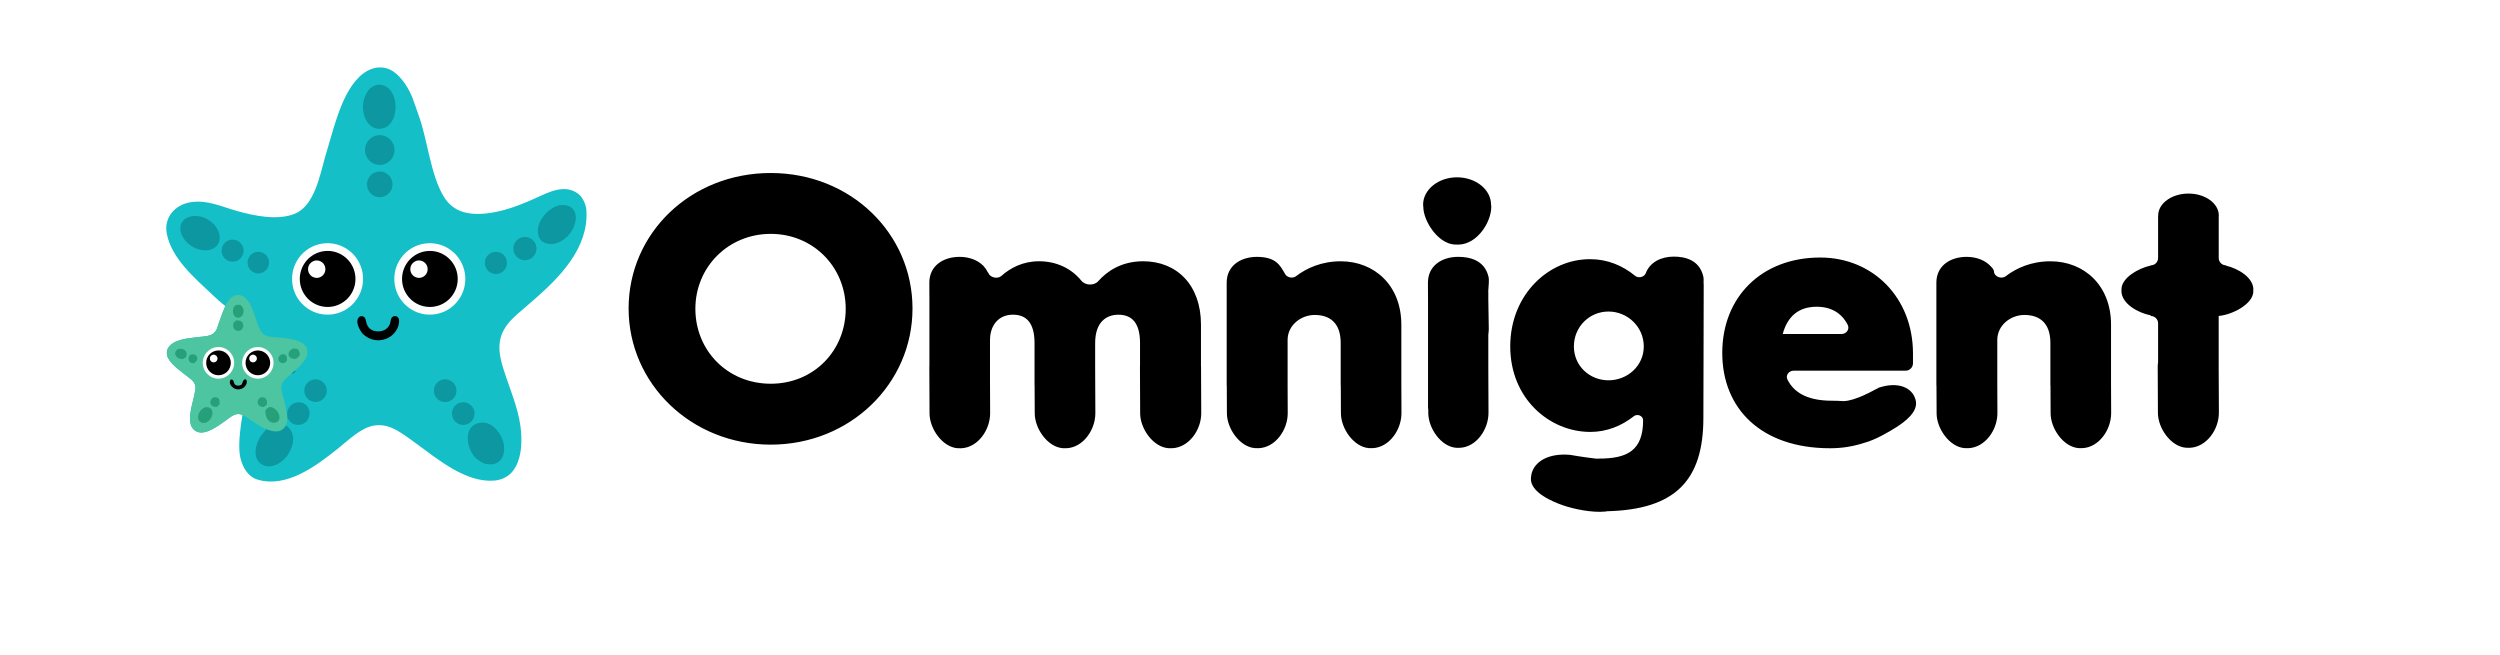
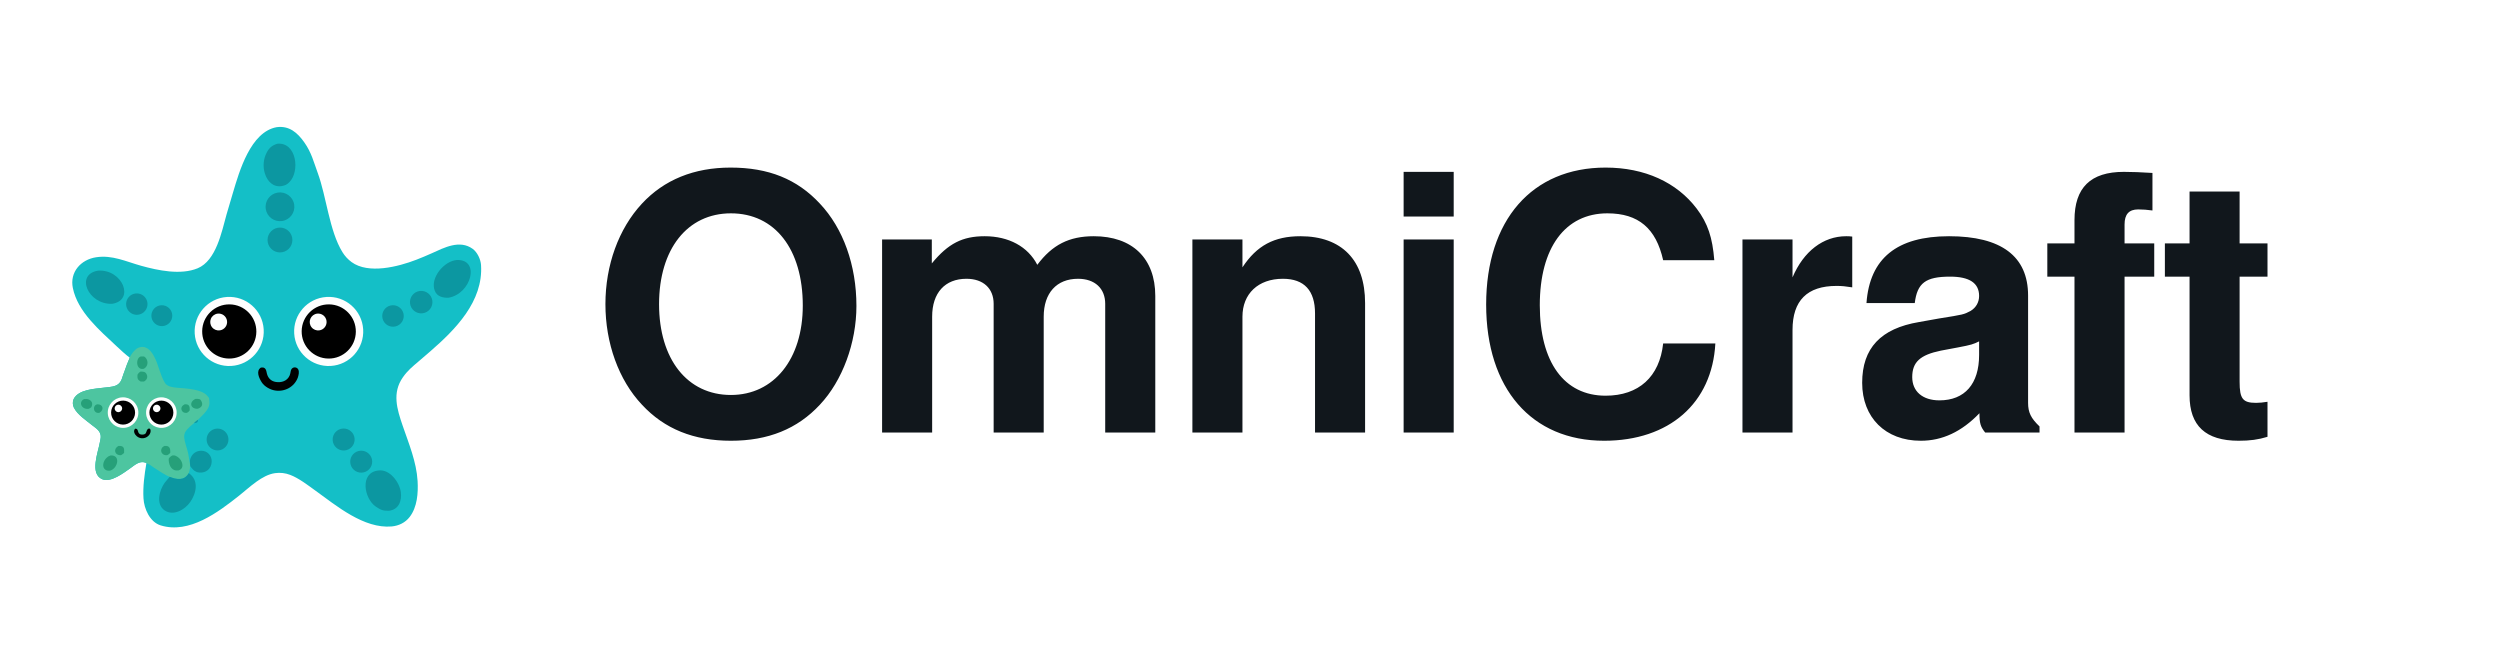
- <svg xmlns="http://www.w3.org/2000/svg" width="1734" height="454" viewBox="0 0 1734 454" fill="none">
-   <path d="M1032.35 191.654C1029.5 180.246 1019.08 178.144 1011.41 178.144C999.802 178.161 990.399 184.5 990.419 196.062L990.487 210.436V282.938C990.487 283.362 990.554 283.785 990.652 284.175V286.379C990.673 297.042 999.496 309.721 1009.85 310.569C1010.71 310.637 1011.59 310.637 1012.49 310.603C1024.01 310.128 1032.45 297.855 1032.42 286.294L1032.3 256.307V232.066C1032.5 230.676 1032.62 229.32 1032.62 228.032L1032.3 207.826V202.486C1032.3 202.317 1032.26 202.147 1032.25 201.977C1032.37 198.468 1033.1 194.553 1032.37 191.654H1032.35ZM1181.34 191.484C1178.56 180.076 1168.39 177.974 1160.9 177.991C1151.92 178.008 1144.31 182.026 1141.54 189.433C1140.49 192.162 1136.51 193.298 1134.03 191.247C1125.46 184.195 1114.87 179.771 1103.08 179.771C1074.57 179.534 1047.5 203.978 1047.5 240.271C1047.5 276.564 1074.8 299.585 1103.08 299.585C1114.31 299.585 1124.68 295.448 1133.21 288.702C1135.67 286.752 1139.66 288.379 1139.66 291.515C1139.66 312.637 1128.5 318.079 1109.02 318.079C1108.39 318.079 1107.82 318.095 1107.32 318.146C1098.92 317.231 1088.99 315.485 1088.99 315.485C1073.72 314.146 1063.95 320.316 1062.14 329.216H1062.17C1062.01 329.962 1061.91 330.724 1061.84 331.504C1061.08 341.539 1077.18 348.116 1084.34 350.574C1091.5 353.032 1104.21 355.779 1113.6 354.795C1114.04 354.745 1114.4 354.677 1114.7 354.592C1162.18 353.456 1181.46 332.979 1181.46 289.871C1181.46 276.581 1181.68 230.778 1181.69 198.045C1181.69 197.384 1181.66 196.706 1181.61 196.027C1181.69 194.383 1181.68 192.824 1181.35 191.468L1181.34 191.484ZM1115.65 263.783C1102.58 263.783 1091.65 253.815 1091.65 240.288C1091.65 226.761 1102.35 216.081 1115.65 216.081C1128.96 216.081 1140.12 226.761 1140.12 240.288C1140.12 253.815 1128.72 263.783 1115.65 263.783ZM832.994 253.578V225.099C832.994 197.807 816.362 181.212 792.864 181.212C777.998 181.212 767.953 187.992 761.688 195.061C758.84 198.299 752.73 198.045 750.032 194.705C743.006 186.026 732.588 181.212 720.658 181.212C709.492 181.212 700.821 185.789 694.559 191.383C691.845 193.807 686.55 192.451 685.464 189.23C685.43 189.128 685.277 188.925 685.04 188.688C684.327 187.179 683.377 185.84 682.257 184.636C682.172 184.433 682.053 184.28 681.85 184.195C677.981 180.314 672.126 178.161 665.576 178.161C653.969 178.177 644.568 184.517 644.585 196.079L644.636 208.012V253.544C644.636 253.9 644.585 254.239 644.585 254.595L644.636 266.529V267.139C644.636 267.139 644.636 267.156 644.636 267.173L644.721 286.667C644.721 297.33 653.63 310.009 664.032 310.874C664.897 310.942 665.797 310.942 666.696 310.908C678.286 310.434 686.788 298.161 686.754 286.599L686.669 265.393V235.83C686.669 225.625 692.608 218.268 702.586 218.268C712.089 218.268 717.553 224.201 717.553 237.966V254.477C717.553 254.477 717.553 254.544 717.553 254.595V255.866V267.139C717.553 267.309 717.587 267.478 717.604 267.648L717.688 286.651C717.688 297.313 726.597 309.992 737.015 310.857C737.879 310.925 738.78 310.925 739.681 310.891C751.27 310.417 759.772 298.144 759.736 286.582L759.601 255.256V237.983C759.601 223.269 767.44 218.285 775.756 218.285C785.258 218.285 790.726 224.218 790.726 237.983V253.426C790.705 253.815 790.674 254.205 790.674 254.595L790.809 286.651C790.809 297.313 799.787 310.009 810.288 310.857C811.174 310.925 812.069 310.925 812.97 310.891C824.662 310.417 833.216 298.144 833.18 286.582L833.045 254.527C833.045 254.222 833.009 253.934 832.994 253.629V253.578ZM1328.61 277.191C1331.16 285.548 1320.59 292.939 1315.12 296.414C1310.29 299.483 1300.56 305.229 1292.88 307.196C1285.9 309.484 1278.11 310.908 1269.37 310.908C1221.64 310.908 1194.56 283.531 1194.56 244.763C1194.56 205.995 1221.87 178.619 1262.49 178.619C1299.07 178.619 1326.85 206.47 1326.85 245.238V251.917C1326.85 254.781 1324.57 257.104 1321.76 257.104H1244.06C1240.75 257.104 1238.28 260.325 1239.8 263.325C1244.89 273.462 1255.53 277.937 1270.56 277.937C1273.48 277.937 1276.23 278.073 1278.83 278.225C1287.21 277.87 1298.88 271.123 1303.08 268.902C1315.48 264.8 1324.76 268.139 1327.94 275.31C1328.2 275.903 1328.44 276.547 1328.63 277.191H1328.61ZM1236.49 231.66H1277.28C1280.66 231.66 1283.12 228.337 1281.56 225.286C1277.4 217.183 1270.17 212.759 1260.01 212.759C1247.43 212.759 1239.81 219.539 1236.49 231.643V231.66ZM1010.59 122.983C997.581 123 987.038 131.544 987.059 142.054L987.209 143.461C987.209 153.157 997.187 168.854 1008.86 169.617C1009.83 169.668 1010.85 169.685 1011.85 169.651C1024.85 169.21 1034.37 153.903 1034.35 143.393L1034.2 141.986C1034.16 131.476 1023.61 122.983 1010.59 122.983ZM1562.94 200.469C1562.6 192.62 1553.06 186.467 1543.97 184.246L1544 184.043C1541.19 184.043 1538.91 181.771 1538.91 178.957V150.699C1538.91 150.699 1538.9 150.581 1538.9 150.513C1538.93 150.174 1538.96 149.818 1538.96 149.462C1538.96 141.071 1529.54 134.256 1517.94 134.256C1506.33 134.256 1496.91 141.071 1496.91 149.462C1496.91 149.513 1496.91 149.58 1496.91 149.631C1496.86 149.902 1496.85 150.174 1496.85 150.445V178.957C1496.85 181.771 1494.57 184.043 1491.76 184.043V184.162C1482.69 186.212 1472.11 192.637 1471.48 199.96H1471.49C1471.43 200.706 1471.41 201.469 1471.44 202.232C1471.8 210.453 1482.29 216.844 1491.76 218.742V219.166C1494.57 219.166 1496.85 221.438 1496.85 224.252V251.205C1496.69 252.205 1496.59 253.239 1496.59 254.29L1496.73 286.345C1496.73 297.008 1505.68 309.704 1516.15 310.552C1517.02 310.62 1517.94 310.62 1518.84 310.586C1530.5 310.111 1539.03 297.838 1539.02 286.278L1538.88 255.849V219.149C1548.45 218.285 1562.15 211.081 1562.87 202.723H1562.85C1562.92 201.977 1562.94 201.215 1562.91 200.452L1562.94 200.469ZM534.574 120C478.983 120 436 161.752 436 213.962C436 266.173 479.475 308.399 534.574 308.399C589.673 308.399 632.911 266.173 632.911 213.962C632.911 161.989 590.148 120 534.574 120ZM534.574 266.156C504.641 266.156 482.309 243.136 482.309 214.183C482.309 185.23 505.116 162.209 534.574 162.209C564.033 162.209 586.585 185.23 586.585 214.183C586.585 243.136 564.491 266.156 534.574 266.156ZM971.955 225.116C971.955 197.841 953.185 181.229 929.92 181.229C916.701 181.229 906.303 185.924 898.92 191.569C896.745 193.231 893.472 192.62 891.81 190.756C891.52 190.332 891.251 189.891 890.977 189.433C890.977 189.433 890.977 189.433 890.977 189.416C887.973 184.382 885.276 178.194 871.818 178.161C860.214 178.177 850.811 184.517 850.827 196.079V199.35V267.122C850.827 267.376 850.863 267.614 850.899 267.851L850.982 286.616C850.982 297.279 859.924 309.976 870.379 310.823C871.243 310.891 872.144 310.891 873.04 310.857C884.68 310.382 893.203 298.109 893.167 286.549L893.084 267.122C893.084 267.122 893.084 267.105 893.084 267.088V235.779C893.084 225.574 902.347 218.454 911.849 218.454C922.303 218.454 929.905 223.913 929.905 237.914V267.088C929.905 267.292 929.941 267.495 929.972 267.699L930.06 286.599C930.06 297.262 938.95 309.942 949.353 310.806C950.218 310.874 951.119 310.874 952.015 310.84C963.587 310.365 972.074 298.093 972.058 286.532L971.97 265.885V225.099L971.955 225.116ZM1464.21 225.116C1464.21 197.841 1445.44 181.229 1422.18 181.229C1408.96 181.229 1398.56 185.924 1391.18 191.569C1388.18 193.875 1383 191.874 1383 188.077C1383 187.619 1382.22 186.06 1381.08 185.026C1377.25 180.652 1371.07 178.161 1364.06 178.161C1352.45 178.177 1343.05 184.517 1343.07 196.079V199.35V267.122C1343.07 267.376 1343.11 267.614 1343.14 267.851L1343.23 286.616C1343.23 297.279 1352.17 309.976 1362.62 310.823C1363.48 310.891 1364.38 310.891 1365.28 310.857C1376.92 310.382 1385.44 298.109 1385.41 286.549L1385.32 267.122C1385.32 267.122 1385.32 267.105 1385.32 267.088V235.779C1385.32 225.574 1394.59 218.454 1404.09 218.454C1414.55 218.454 1422.15 223.913 1422.15 237.914V267.088C1422.15 267.292 1422.18 267.495 1422.22 267.699L1422.3 286.599C1422.3 297.262 1431.19 309.942 1441.59 310.806C1442.46 310.874 1443.36 310.874 1444.26 310.84C1455.83 310.365 1464.32 298.093 1464.3 286.532L1464.21 265.885V225.099V225.116Z" fill="black" />
-   <path d="M156.293 212.265L156.107 212.131C153.518 210.248 149.473 206.479 147.012 204.154C134.88 192.686 119.208 179.437 115.725 162.304C113.404 150.892 121.396 141.92 132.327 140.246C143.869 138.479 153.555 143.313 164.354 146.336C176.453 149.721 192.628 153.168 204.692 148.153C217.889 142.667 221.841 122.063 225.335 109.415C226.808 104.237 228.325 99.071 229.884 93.918C234.427 78.503 242.436 50.358 261.004 46.947C270.05 45.703 275.955 51.011 280.743 57.852C285.865 65.167 287.372 71.754 290.312 79.786C296.549 96.824 298.553 121.259 307.899 136.541C309.594 139.323 311.805 141.75 314.412 143.69C326.469 152.564 347.725 147.009 360.491 142.066C364.227 140.61 367.924 139.053 371.576 137.399C380.454 133.358 391.472 127.481 400.747 134.197C404.099 136.624 406.469 141.736 406.73 145.823C408.4 171.971 388.39 192.131 370.433 207.833L362.095 215.045C357.72 218.811 354.414 221.468 351.038 226.304C343.194 237.544 346.83 249.191 350.847 261.019C355.25 273.978 360.691 286.91 361.505 300.758C361.991 309.333 361.274 319.441 355.861 326.509C352.721 330.61 348.103 332.839 343.029 333.329C323.227 335.049 303.732 318.567 288.609 307.592C283.192 303.661 276.774 298.683 270.734 296.359C267.291 295.002 263.558 294.563 259.897 295.088C250.554 296.39 241.899 305.128 234.44 311.081C219.444 323.052 198.709 338.892 178.316 332.554C170.591 330.154 166.507 320.608 166.091 313.218C165.562 305.055 166.797 295.989 168.155 287.91C167.988 287.78 167.548 287.565 167.349 287.499C163.163 286.083 159.712 289.439 156.662 291.591C151.917 294.937 142.775 302.057 136.69 299.455C127.493 295.525 133.788 280.064 134.987 272.905C135.25 271.343 135.772 269.653 135.548 268.095C135.363 266.806 134.829 265.595 134.005 264.591C132.782 263.073 131.083 262.03 129.533 260.769C125.193 257.239 118.907 253.14 116.416 248C115.553 246.219 115.465 243.783 116.276 241.987C119.724 235.005 131.17 234.64 137.77 233.781C143.992 232.972 149.057 233.461 151.05 226.223C151.381 225.022 152.027 223.499 152.444 222.288C153.61 218.897 154.822 215.534 156.293 212.265Z" fill="#14BFC7" />
-   <path d="M156.293 212.264C156.82 210.319 159.918 206.323 161.945 205.385C167.305 202.904 170.907 206.443 173.373 210.868C176.916 217.228 177.747 224.471 181.498 230.578C182.183 231.693 184.012 232.671 185.231 233.035C188.389 233.906 191.586 233.919 194.78 234.201C199.391 234.605 205.658 235.41 209.576 237.87C210.822 238.652 211.932 240.027 212.799 241.132C213.374 244.949 213.423 246.854 211.029 250.241C209.299 252.69 207.088 254.63 205.006 256.743C203.689 257.694 203.095 258.077 202.019 259.293C193.077 266.564 194.271 267.878 197.412 278.799C198.354 282.072 198.484 285.077 199.206 288.14L199.423 290.084C199.189 291.425 198.913 293.98 198.359 295.057C195.138 300.703 189.92 299.747 184.771 297.732C182.213 296.911 175.995 292.764 173.598 291.181C171.657 289.9 170.493 288.739 168.155 287.91C167.988 287.78 167.548 287.565 167.349 287.499C163.163 286.083 159.712 289.439 156.662 291.591C151.917 294.937 142.775 302.057 136.69 299.455C127.493 295.525 133.788 280.064 134.987 272.905C135.25 271.343 135.772 269.653 135.548 268.094C135.363 266.806 134.829 265.595 134.005 264.591C132.782 263.073 131.083 262.029 129.533 260.768C125.193 257.238 118.907 253.14 116.416 248C115.553 246.218 115.465 243.782 116.276 241.987C119.724 235.005 131.17 234.639 137.77 233.781C143.992 232.972 149.057 233.461 151.05 226.223C151.381 225.022 152.027 223.499 152.444 222.288C153.61 218.897 154.822 215.534 156.293 212.264Z" fill="#4DC5A0" />
-   <path d="M142.637 282.401C150.061 281.975 147.814 291.76 142.272 293.292C141.29 293.322 140.374 293.398 139.497 292.961C135.907 291.173 137.423 286.191 139.825 284.037C140.925 283.051 141.338 282.846 142.637 282.401Z" fill="#26A079" />
-   <path d="M186.586 282.407C187.651 282.313 188.12 282.271 189.121 282.7C191.031 283.537 192.54 285.094 193.322 287.036C194.365 289.683 194.044 292.095 191.19 293.119C190.655 293.179 190.116 293.197 189.578 293.172C185.449 292.998 183.877 288.233 184.079 284.692C184.872 283.507 185.403 283.117 186.586 282.407Z" fill="#26A079" />
-   <path d="M164.075 211.424C164.882 211.361 165.703 211.392 166.515 211.403C169.787 213.404 169.852 218.58 166.214 220.252C160.687 221.513 160.299 212.686 164.075 211.424Z" fill="#26A079" />
-   <path d="M123.734 241.965C125.166 241.891 126.225 241.769 127.536 242.5C129.794 243.758 129.97 245.837 128.792 247.926C128.306 248.26 127.689 248.604 127.176 248.908C122.172 249.808 119.28 244.215 123.734 241.965Z" fill="#26A079" />
-   <path d="M203.265 241.788C204.431 241.714 205.313 241.816 206.428 242.144C208.797 244.951 208.474 247.714 204.743 248.916C199.431 249.127 198.353 243.924 203.265 241.788Z" fill="#26A079" />
-   <path d="M160.129 263.201C162.889 263.114 161.384 265.867 163.554 267.137C164.361 267.565 165.906 267.503 166.717 267.212C168.811 266.463 167.688 263.705 170.048 263.031C171.437 263.343 171.254 264.961 170.998 266.018C170.83 266.483 170.608 267.025 170.329 267.428C169.359 268.852 167.835 269.793 166.136 270.022C164.442 270.271 162.723 269.79 161.4 268.698C159.823 267.404 158.531 264.974 160.129 263.201Z" fill="black" />
-   <path d="M163.849 222.28C165.435 222.176 167.32 222.287 168.151 223.818C169.457 226.223 168.561 228.186 166.434 229.387C165.645 229.452 164.845 229.403 164.052 229.379C161.705 228.029 161.716 227.023 161.788 224.523C162.439 223.384 162.759 222.992 163.849 222.28Z" fill="#26A079" />
-   <path d="M181.029 275.583C184.725 275.189 185.338 277.389 185.163 280.522C184.369 281.379 183.999 281.738 182.95 282.24C181.414 282.303 179.985 281.995 179.138 280.556C178.672 279.763 178.564 278.808 178.841 277.93C179.236 276.646 179.918 276.155 181.029 275.583Z" fill="#26A079" />
-   <path d="M148.213 275.57C152.186 275.289 152.525 277.259 152.255 280.623C151.473 281.345 150.949 281.663 150.06 282.243C145.363 282.352 144.36 277.735 148.213 275.57Z" fill="#26A079" />
-   <path d="M133.269 245.694C137.418 245.653 138.184 249.969 134.579 251.855C133.915 251.941 133.192 251.946 132.572 251.663C131.796 251.304 131.206 250.632 130.947 249.813C130.644 248.894 130.748 247.886 131.234 247.049C131.765 246.134 132.313 245.929 133.269 245.694Z" fill="#26A079" />
-   <path d="M195.474 245.697C195.609 245.689 195.744 245.684 195.879 245.68C198.948 245.611 199.121 247.606 199.042 250.065C198.311 251.091 197.996 251.372 196.854 251.879C196.284 251.884 195.862 251.876 195.303 251.728C194.496 251.515 193.818 250.965 193.441 250.216C192.43 248.243 193.688 246.537 195.474 245.697Z" fill="#26A079" />
-   <path d="M198.36 295.057C205.795 300.214 203.858 309.422 199.388 315.843C195.555 321.349 187.384 326.107 181.127 321.786C174.679 317.331 177.403 307.278 181.186 302.014C182.293 300.474 183.663 299.183 184.771 297.732C189.92 299.747 195.138 300.703 198.36 295.057Z" fill="#0C97A1" />
-   <path d="M199.206 288.141C199.139 286.599 199.126 285.667 199.721 284.188C201.027 280.943 203.816 279.014 207.309 279.021C211.713 279.029 214.959 282.64 214.7 287.026C214.464 291.955 210.658 295.15 205.822 294.645C203.149 294.365 201.772 293.13 200.184 291.115C199.917 290.782 199.663 290.437 199.423 290.084L199.206 288.141Z" fill="#0C97A1" />
-   <path d="M205.006 256.743C204.905 259.035 203.855 258.96 202.019 259.293C203.095 258.077 203.688 257.694 205.006 256.743Z" fill="#0C97A1" />
-   <path d="M333.504 293.187C341.538 291.987 348.576 301.53 349.542 308.676C350.392 314.972 348.064 321.305 340.995 322.079C336.725 322.122 335.298 321.51 331.766 319.135C323.313 313.456 320.027 294.672 333.504 293.187Z" fill="#0C97A1" />
-   <path d="M261.552 58.808C275.272 57.597 277.855 78.8 269.949 86.529C268.203 88.238 267.103 88.659 264.771 89.178C258.592 90.219 254.412 85.824 252.683 80.329C251.04 75.265 251.512 69.746 253.992 65.038C255.793 61.632 257.919 59.907 261.552 58.808Z" fill="#0C97A1" />
-   <path d="M389.468 142.215C406.378 141.581 399.857 166.632 383.38 169.295C379.532 169.371 375.413 168.462 373.794 164.39C370.11 155.118 380.414 142.888 389.468 142.215Z" fill="#0C97A1" />
-   <path d="M133.822 149.835C151.196 148.781 160.181 171.082 143.692 173.643C126.537 174.248 117.128 152.393 133.822 149.835Z" fill="#0C97A1" />
-   <path d="M261.76 93.858C267.383 92.947 272.668 96.821 273.529 102.486C274.392 108.152 270.499 113.438 264.861 114.26C259.287 115.073 254.103 111.21 253.251 105.608C252.399 100.005 256.197 94.76 261.76 93.858Z" fill="#0C97A1" />
-   <path d="M261.712 119.113C266.496 118.187 271.127 121.32 272.077 126.128C273.028 130.935 269.945 135.613 265.172 136.601C260.356 137.598 255.654 134.46 254.695 129.609C253.735 124.757 256.883 120.047 261.712 119.113Z" fill="#0C97A1" />
-   <path d="M249.789 219.371C250.785 219.277 251.661 219.157 252.491 219.817C253.684 220.763 253.75 222.414 254.097 223.784C254.911 227 257.126 229.142 260.364 229.676C264.404 230.343 268.583 229.041 270.3 224.998C271.106 223.35 270.688 220.777 272.41 219.68C273.76 218.819 275.687 219.243 276.416 220.722C277.277 222.467 276.664 224.749 276.135 226.499C273.642 233.255 266.713 236.973 259.776 235.784C256.399 235.246 252.323 232.967 250.429 230.003C248.545 227.057 246.036 221.83 249.789 219.371Z" fill="black" />
-   <path d="M363.13 164.423C367.52 163.9 371.504 167.053 372.03 171.47C372.557 175.886 369.428 179.898 365.039 180.435C360.641 180.973 356.643 177.817 356.115 173.391C355.586 168.964 358.73 164.947 363.13 164.423Z" fill="#0C97A1" />
-   <path d="M308.352 263.092C312.687 262.855 316.388 266.206 316.607 270.568C316.827 274.932 313.48 278.642 309.145 278.845C304.832 279.048 301.167 275.704 300.949 271.366C300.731 267.027 304.04 263.328 308.352 263.092Z" fill="#0C97A1" />
-   <path d="M319.593 279.167C323.799 278.219 327.974 280.87 328.937 285.097C329.9 289.322 327.288 293.538 323.091 294.529C318.866 295.525 314.638 292.875 313.669 288.617C312.698 284.361 315.356 280.121 319.593 279.167Z" fill="#0C97A1" />
-   <path d="M216.949 263.366C221.124 262.293 225.372 264.833 226.43 269.036C227.487 273.24 224.952 277.508 220.772 278.562C216.606 279.614 212.38 277.072 211.326 272.883C210.271 268.693 212.787 264.437 216.949 263.366Z" fill="#0C97A1" />
-   <path d="M342.359 174.811C346.496 173.921 350.566 176.569 351.458 180.728C352.351 184.888 349.728 188.989 345.596 189.895C341.451 190.805 337.36 188.157 336.465 183.985C335.57 179.813 338.211 175.702 342.359 174.811Z" fill="#0C97A1" />
-   <path d="M160.686 166.203C164.847 165.848 168.517 168.925 168.92 173.107C169.323 177.288 166.308 181.017 162.158 181.473C159.428 181.772 156.749 180.572 155.144 178.33C153.54 176.089 153.257 173.152 154.404 170.642C155.551 168.132 157.95 166.437 160.686 166.203Z" fill="#0C97A1" />
-   <path d="M178.79 174.666C182.92 174.459 186.428 177.674 186.606 181.83C186.785 185.986 183.567 189.493 179.435 189.646C175.341 189.797 171.894 186.595 171.717 182.478C171.54 178.36 174.699 174.871 178.79 174.666Z" fill="#0C97A1" />
-   <path d="M296.498 168.725C310.115 167.823 321.866 178.234 322.703 191.942C323.54 205.649 313.144 217.43 299.519 218.211C285.98 218.989 274.363 208.605 273.531 194.982C272.699 181.359 282.966 169.622 296.498 168.725Z" fill="#FEFEFE" />
-   <path d="M298.428 174.041C309.091 174.187 317.618 183.003 317.475 193.734C317.333 204.464 308.576 213.048 297.914 212.908C287.247 212.769 278.713 203.951 278.855 193.216C278.997 182.48 287.761 173.895 298.428 174.041Z" fill="black" />
-   <path d="M289.849 180.684C293.12 180.264 296.117 182.571 296.569 185.858C297.022 189.145 294.762 192.186 291.501 192.677C289.36 192.999 287.212 192.139 285.877 190.425C284.541 188.71 284.223 186.406 285.045 184.39C285.867 182.375 287.702 180.959 289.849 180.684Z" fill="#FEFEFE" />
-   <path d="M225.573 168.725C239.19 167.823 250.942 178.234 251.778 191.942C252.615 205.649 242.219 217.43 228.595 218.211C215.055 218.989 203.438 208.605 202.606 194.982C201.775 181.359 212.041 169.622 225.573 168.725Z" fill="#FEFEFE" />
-   <path d="M227.504 174.041C238.167 174.187 246.693 183.003 246.551 193.734C246.409 204.464 237.652 213.048 226.99 212.908C216.322 212.769 207.788 203.951 207.93 193.216C208.073 182.48 216.837 173.895 227.504 174.041Z" fill="black" />
-   <path d="M218.925 180.684C222.195 180.264 225.192 182.571 225.645 185.858C226.098 189.145 223.837 192.186 220.577 192.677C218.436 192.999 216.288 192.139 214.952 190.425C213.617 188.71 213.299 186.406 214.121 184.39C214.943 182.375 216.777 180.959 218.925 180.684Z" fill="#FEFEFE" />
-   <path d="M150.81 240.721C156.837 240.322 162.038 244.929 162.408 250.996C162.778 257.063 158.177 262.276 152.147 262.622C146.155 262.966 141.014 258.371 140.646 252.342C140.278 246.313 144.821 241.118 150.81 240.721Z" fill="#FEFEFE" />
-   <path d="M151.664 243.074C156.383 243.138 160.157 247.04 160.094 251.789C160.031 256.538 156.156 260.337 151.437 260.275C146.716 260.213 142.939 256.311 143.002 251.56C143.065 246.809 146.943 243.009 151.664 243.074Z" fill="black" />
-   <path d="M147.868 246.014C149.315 245.828 150.642 246.849 150.842 248.303C151.042 249.758 150.042 251.104 148.599 251.321C147.651 251.464 146.701 251.083 146.11 250.325C145.519 249.566 145.378 248.546 145.742 247.654C146.106 246.762 146.918 246.136 147.868 246.014Z" fill="#FEFEFE" />
-   <path d="M178.115 240.721C184.141 240.322 189.342 244.929 189.712 250.996C190.082 257.063 185.481 262.276 179.452 262.622C173.459 262.966 168.318 258.371 167.95 252.342C167.582 246.313 172.126 241.118 178.115 240.721Z" fill="#FEFEFE" />
-   <path d="M178.969 243.074C183.688 243.138 187.462 247.04 187.399 251.789C187.336 256.538 183.46 260.337 178.741 260.275C174.02 260.213 170.244 256.311 170.306 251.56C170.369 246.809 174.248 243.009 178.969 243.074Z" fill="black" />
-   <path d="M175.172 246.014C176.619 245.828 177.946 246.849 178.146 248.303C178.347 249.758 177.346 251.104 175.903 251.321C174.956 251.464 174.005 251.083 173.414 250.325C172.823 249.566 172.682 248.546 173.046 247.654C173.41 246.762 174.222 246.136 175.172 246.014Z" fill="#FEFEFE" />
+ <svg xmlns="http://www.w3.org/2000/svg" viewBox="0 0 1734 454" fill="none">
+   <g transform="translate(20,55) scale(0.336)">
+     <path d="M208.314 574.639L207.775 574.256C200.279 568.835 188.565 557.989 181.44 551.295C146.313 518.29 100.931 480.158 90.846 430.852C84.127 398.005 107.268 372.184 138.92 367.367C172.339 362.281 200.387 376.193 231.657 384.892C266.688 394.637 313.524 404.556 348.456 390.123C386.67 374.334 398.114 315.034 408.23 278.633C412.496 263.73 416.887 248.862 421.401 234.032C434.557 189.666 457.748 108.663 511.512 98.848C537.704 95.268 554.804 110.543 568.668 130.231C583.499 151.286 587.863 170.243 596.376 193.36C614.434 242.395 620.239 312.72 647.301 356.702C652.208 364.709 658.611 371.695 666.16 377.278C701.071 402.818 762.618 386.831 799.582 372.604C810.401 368.413 821.107 363.934 831.682 359.172C857.388 347.543 889.292 330.628 916.148 349.956C925.853 356.942 932.715 371.654 933.473 383.419C938.309 458.672 880.367 516.694 828.371 561.885L804.227 582.642C791.561 593.479 781.987 601.127 772.211 615.046C749.499 647.394 760.027 680.915 771.659 714.956C784.409 752.252 800.162 789.474 802.52 829.328C803.928 854.006 801.851 883.098 786.177 903.439C777.085 915.244 763.713 921.657 749.022 923.069C691.683 928.018 635.234 880.581 591.446 848.996C575.758 837.682 557.176 823.356 539.688 816.667C529.716 812.762 518.907 811.499 508.308 813.01C481.254 816.756 456.192 841.906 434.594 859.038C391.171 893.491 331.131 939.08 272.085 920.838C249.715 913.93 237.89 886.456 236.686 865.189C235.154 841.695 238.73 815.601 242.662 792.35C242.177 791.976 240.904 791.359 240.328 791.167C228.207 787.093 218.215 796.752 209.381 802.944C195.642 812.575 169.172 833.066 151.552 825.577C124.923 814.268 143.15 769.769 146.622 749.165C147.382 744.671 148.893 739.806 148.244 735.321C147.709 731.612 146.163 728.127 143.778 725.237C140.235 720.868 135.317 717.865 130.829 714.236C118.261 704.077 100.06 692.281 92.848 677.487C90.349 672.361 90.094 665.35 92.441 660.181C102.426 640.088 135.569 639.035 154.679 636.566C172.695 634.237 187.362 635.644 193.133 614.812C194.091 611.356 195.963 606.973 197.169 603.489C200.545 593.727 204.056 584.05 208.314 574.639Z" fill="#14BFC7" />
+     <path d="M208.315 574.639C209.839 569.041 218.811 557.539 224.681 554.841C240.202 547.698 250.629 557.885 257.772 570.622C268.032 588.923 270.436 609.77 281.298 627.347C283.281 630.556 288.578 633.371 292.108 634.419C301.252 636.926 310.507 636.963 319.757 637.772C333.108 638.937 351.253 641.252 362.6 648.334C366.207 650.583 369.422 654.54 371.932 657.721C373.598 668.708 373.739 674.189 366.806 683.937C361.796 690.985 355.395 696.57 349.367 702.65C345.552 705.386 343.834 706.49 340.717 709.989C314.826 730.915 318.282 734.699 327.379 766.13C330.104 775.55 330.483 784.198 332.572 793.014L333.201 798.608C332.523 802.467 331.724 809.82 330.121 812.921C320.793 829.169 305.684 826.419 290.775 820.619C283.367 818.257 265.363 806.321 258.424 801.765C252.802 798.08 249.431 794.736 242.662 792.35C242.177 791.976 240.905 791.359 240.329 791.167C228.207 787.093 218.215 796.751 209.382 802.944C195.643 812.574 169.172 833.065 151.552 825.577C124.924 814.268 143.151 769.768 146.623 749.165C147.383 744.67 148.894 739.806 148.245 735.321C147.709 731.612 146.164 728.127 143.778 725.237C140.236 720.868 135.317 717.865 130.829 714.236C118.262 704.077 100.061 692.281 92.848 677.487C90.349 672.361 90.095 665.349 92.441 660.181C102.426 640.088 135.57 639.035 154.68 636.566C172.695 634.236 187.362 635.644 193.133 614.812C194.091 611.355 195.963 606.973 197.169 603.488C200.545 593.727 204.056 584.05 208.315 574.639Z" fill="#4DC5A0" />
+     <path d="M168.773 776.494C190.268 775.269 183.762 803.431 167.716 807.841C164.872 807.925 162.22 808.145 159.681 806.887C149.284 801.742 153.674 787.402 160.63 781.204C163.814 778.365 165.011 777.776 168.773 776.494Z" fill="#26A079" />
+     <path d="M296.029 776.514C299.113 776.242 300.47 776.121 303.369 777.355C308.901 779.764 313.268 784.245 315.535 789.834C318.553 797.453 317.625 804.394 309.36 807.341C307.811 807.514 306.25 807.566 304.693 807.495C292.738 806.995 288.186 793.281 288.77 783.09C291.066 779.68 292.604 778.557 296.029 776.514Z" fill="#26A079" />
+     <path d="M230.848 572.221C233.186 572.039 235.563 572.128 237.913 572.16C247.387 577.918 247.575 592.815 237.042 597.628C221.037 601.257 219.916 575.851 230.848 572.221Z" fill="#26A079" />
+     <path d="M114.038 660.12C118.182 659.905 121.248 659.554 125.046 661.659C131.584 665.279 132.092 671.261 128.681 677.276C127.274 678.235 125.489 679.227 124.004 680.101C109.514 682.693 101.139 666.594 114.038 660.12Z" fill="#26A079" />
+     <path d="M344.327 659.611C347.702 659.395 350.255 659.69 353.484 660.635C360.343 668.712 359.409 676.664 348.605 680.125C333.222 680.733 330.102 665.756 344.327 659.611Z" fill="#26A079" />
+     <path d="M219.422 721.238C227.414 720.985 223.054 728.908 229.339 732.566C231.675 733.796 236.149 733.618 238.497 732.781C244.56 730.625 241.31 722.688 248.143 720.747C252.164 721.645 251.634 726.303 250.894 729.343C250.407 730.681 249.764 732.243 248.955 733.403C246.147 737.5 241.735 740.209 236.814 740.868C231.91 741.584 226.931 740.199 223.1 737.056C218.536 733.333 214.795 726.341 219.422 721.238Z" fill="black" />
+     <path d="M230.194 603.465C234.786 603.166 240.244 603.484 242.65 607.89C246.432 614.812 243.836 620.462 237.68 623.919C235.394 624.106 233.078 623.966 230.78 623.895C223.985 620.009 224.017 617.113 224.226 609.92C226.111 606.641 227.036 605.514 230.194 603.465Z" fill="#26A079" />
+     <path d="M279.941 756.874C290.642 755.737 292.417 762.07 291.909 771.088C289.611 773.553 288.538 774.586 285.501 776.032C281.054 776.214 276.916 775.325 274.465 771.186C273.116 768.903 272.802 766.153 273.604 763.628C274.749 759.933 276.723 758.52 279.941 756.874Z" fill="#26A079" />
+     <path d="M184.917 756.836C196.422 756.027 197.404 761.696 196.62 771.378C194.357 773.454 192.84 774.371 190.267 776.041C176.666 776.354 173.76 763.066 184.917 756.836Z" fill="#26A079" />
+     <path d="M141.648 670.85C153.661 670.733 155.879 683.156 145.441 688.581C143.519 688.829 141.425 688.843 139.628 688.029C137.382 686.996 135.674 685.064 134.924 682.707C134.045 680.059 134.348 677.16 135.754 674.751C137.291 672.117 138.879 671.528 141.648 670.85Z" fill="#26A079" />
+     <path d="M321.766 670.859C322.156 670.836 322.547 670.822 322.938 670.812C331.825 670.611 332.326 676.355 332.099 683.431C329.982 686.383 329.069 687.192 325.763 688.651C324.112 688.665 322.889 688.642 321.271 688.216C318.935 687.604 316.972 686.023 315.88 683.866C312.953 678.188 316.596 673.277 321.766 670.859Z" fill="#26A079" />
+     <path d="M330.121 812.921C351.649 827.762 346.04 854.263 333.098 872.743C322 888.589 298.34 902.284 280.221 889.847C261.55 877.027 269.439 848.094 280.395 832.944C283.6 828.51 287.566 824.796 290.775 820.62C305.684 826.419 320.793 829.17 330.121 812.921Z" fill="#0C97A1" />
+     <path d="M332.571 793.015C332.378 788.576 332.341 785.896 334.063 781.64C337.844 772.299 345.921 766.747 356.036 766.766C368.787 766.79 378.185 777.182 377.436 789.806C376.754 803.992 365.734 813.188 351.728 811.733C343.99 810.929 340.003 807.374 335.403 801.574C334.631 800.615 333.896 799.624 333.201 798.609L332.571 793.015Z" fill="#0C97A1" />
+     <path d="M349.366 702.65C349.073 709.245 346.033 709.03 340.716 709.989C343.833 706.49 345.552 705.387 349.366 702.65Z" fill="#0C97A1" />
+     <path d="M721.44 807.537C744.705 804.085 765.083 831.55 767.88 852.116C770.34 870.235 763.601 888.463 743.133 890.689C730.766 890.815 726.636 889.052 716.407 882.218C691.931 865.872 682.418 811.812 721.44 807.537Z" fill="#0C97A1" />
+     <path d="M513.098 132.984C552.826 129.498 560.305 190.521 537.414 212.767C532.358 217.685 529.173 218.896 522.419 220.389C504.529 223.385 492.424 210.736 487.42 194.923C482.662 180.347 484.028 164.462 491.208 150.913C496.423 141.111 502.578 136.148 513.098 132.984Z" fill="#0C97A1" />
+     <path d="M883.488 373.034C932.453 371.208 913.571 443.307 865.859 450.972C854.718 451.19 842.791 448.575 838.104 436.854C827.436 410.169 857.272 374.97 883.488 373.034Z" fill="#0C97A1" />
+     <path d="M143.248 394.964C193.554 391.929 219.573 456.112 171.828 463.485C122.154 465.224 94.909 402.326 143.248 394.964Z" fill="#0C97A1" />
+     <path d="M513.701 233.861C529.983 231.238 545.286 242.387 547.779 258.692C550.277 274.997 539.005 290.211 522.681 292.577C506.54 294.917 491.531 283.799 489.062 267.675C486.597 251.551 497.593 236.455 513.701 233.861Z" fill="#0C97A1" />
+     <path d="M513.561 306.543C527.415 303.878 540.824 312.896 543.574 326.732C546.329 340.568 537.4 354.033 523.579 356.875C509.636 359.744 496.021 350.713 493.243 336.751C490.464 322.789 499.58 309.233 513.561 306.543Z" fill="#0C97A1" />
+     <path d="M479.039 595.093C481.923 594.822 484.459 594.476 486.863 596.375C490.315 599.097 490.507 603.849 491.512 607.792C493.87 617.048 500.282 623.212 509.66 624.751C521.358 626.669 533.458 622.922 538.43 611.286C540.764 606.543 539.552 599.139 544.538 595.982C548.448 593.503 554.028 594.723 556.138 598.98C558.631 604.003 556.858 610.57 555.324 615.607C548.107 635.051 528.041 645.752 507.957 642.328C498.177 640.78 486.377 634.223 480.891 625.691C475.437 617.212 468.172 602.17 479.039 595.093Z" fill="black" />
+     <path d="M807.225 436.948C819.938 435.444 831.472 444.519 832.997 457.23C834.521 469.941 825.462 481.486 812.754 483.031C800.017 484.579 788.441 475.497 786.912 462.758C785.382 450.018 794.484 438.456 807.225 436.948Z" fill="#0C97A1" />
+     <path d="M648.611 720.924C661.165 720.241 671.88 729.886 672.517 742.44C673.153 754.998 663.461 765.676 650.908 766.261C638.42 766.845 627.807 757.22 627.175 744.736C626.544 732.248 636.128 721.602 648.611 720.924Z" fill="#0C97A1" />
+     <path d="M681.16 767.186C693.339 764.46 705.43 772.088 708.218 784.254C711.005 796.414 703.442 808.547 691.291 811.4C679.055 814.267 666.815 806.639 664.008 794.384C661.197 782.135 668.891 769.932 681.16 767.186Z" fill="#0C97A1" />
+     <path d="M383.948 721.71C396.037 718.623 408.338 725.934 411.4 738.029C414.462 750.129 407.121 762.412 395.018 765.447C382.954 768.473 370.717 761.158 367.665 749.1C364.612 737.042 371.897 724.793 383.948 721.71Z" fill="#0C97A1" />
+     <path d="M747.081 466.845C759.059 464.286 770.846 471.905 773.428 483.876C776.014 495.847 768.418 507.65 756.454 510.26C744.452 512.877 732.605 505.255 730.014 493.248C727.423 481.241 735.07 469.411 747.081 466.845Z" fill="#0C97A1" />
+     <path d="M221.035 442.073C233.082 441.05 243.71 449.907 244.877 461.941C246.043 473.974 237.314 484.708 225.295 486.019C217.392 486.88 209.635 483.426 204.988 476.974C200.341 470.524 199.522 462.072 202.844 454.848C206.164 447.625 213.113 442.745 221.035 442.073Z" fill="#0C97A1" />
+     <path d="M273.457 466.429C285.414 465.832 295.572 475.085 296.089 487.046C296.607 499.008 287.287 509.104 275.322 509.542C263.469 509.977 253.487 500.763 252.974 488.912C252.462 477.062 261.61 467.019 273.457 466.429Z" fill="#0C97A1" />
+     <path d="M614.288 449.332C653.717 446.734 687.743 476.697 690.166 516.149C692.589 555.601 662.486 589.506 623.035 591.753C583.83 593.992 550.193 564.106 547.784 524.899C545.377 485.692 575.104 451.913 614.288 449.332Z" fill="#FEFEFE" />
+     <path d="M619.877 464.629C650.751 465.05 675.441 490.422 675.029 521.305C674.618 552.189 649.261 576.894 618.388 576.492C587.5 576.09 562.789 550.712 563.2 519.815C563.612 488.918 588.99 464.208 619.877 464.629Z" fill="black" />
+     <path d="M595.036 483.748C604.506 482.54 613.184 489.181 614.494 498.64C615.805 508.099 609.26 516.852 599.819 518.265C593.62 519.193 587.4 516.718 583.533 511.784C579.665 506.85 578.746 500.217 581.126 494.417C583.506 488.617 588.818 484.542 595.036 483.748Z" fill="#FEFEFE" />
+     <path d="M408.921 449.332C448.35 446.734 482.376 476.697 484.799 516.149C487.222 555.601 457.119 589.506 417.669 591.753C378.464 593.992 344.826 564.106 342.418 524.899C340.01 485.692 369.737 451.913 408.921 449.332Z" fill="#FEFEFE" />
+     <path d="M414.511 464.629C445.384 465.05 470.074 490.422 469.663 521.305C469.251 552.189 443.895 576.894 413.021 576.492C382.133 576.09 357.422 550.712 357.834 519.815C358.245 488.918 383.623 464.208 414.511 464.629Z" fill="black" />
+     <path d="M389.669 483.748C399.139 482.54 407.817 489.181 409.128 498.64C410.439 508.099 403.894 516.852 394.452 518.265C388.253 519.193 382.034 516.718 378.166 511.784C374.299 506.85 373.379 500.217 375.759 494.417C378.139 488.617 383.451 484.542 389.669 483.748Z" fill="#FEFEFE" />
+     <path d="M192.439 656.54C209.889 655.39 224.948 668.65 226.021 686.111C227.093 703.571 213.77 718.576 196.311 719.571C178.96 720.562 164.073 707.335 163.007 689.983C161.942 672.632 175.098 657.682 192.439 656.54Z" fill="#FEFEFE" />
+     <path d="M194.913 663.309C208.576 663.496 219.503 674.725 219.321 688.393C219.139 702.06 207.917 712.994 194.253 712.816C180.584 712.638 169.647 701.407 169.829 687.733C170.012 674.059 181.243 663.123 194.913 663.309Z" fill="black" />
+     <path d="M183.919 671.771C188.11 671.236 191.951 674.176 192.531 678.362C193.111 682.548 190.214 686.422 186.036 687.047C183.292 687.458 180.54 686.363 178.828 684.179C177.116 681.995 176.71 679.06 177.763 676.493C178.816 673.926 181.167 672.123 183.919 671.771Z" fill="#FEFEFE" />
+     <path d="M271.5 656.54C288.95 655.39 304.009 668.65 305.082 686.111C306.154 703.571 292.831 718.576 275.372 719.571C258.021 720.562 243.134 707.335 242.068 689.983C241.003 672.632 254.159 657.682 271.5 656.54Z" fill="#FEFEFE" />
+     <path d="M273.974 663.309C287.638 663.496 298.565 674.725 298.383 688.393C298.201 702.06 286.979 712.994 273.315 712.816C259.645 712.638 248.709 701.407 248.891 687.733C249.073 674.059 260.305 663.123 273.974 663.309Z" fill="black" />
+     <path d="M262.98 671.771C267.172 671.236 271.012 674.176 271.592 678.362C272.172 682.548 269.276 686.422 265.097 687.047C262.354 687.458 259.601 686.363 257.89 684.179C256.178 681.995 255.771 679.06 256.824 676.493C257.878 673.926 260.229 672.123 262.98 671.771Z" fill="#FEFEFE" />
+   </g>
+   <text x="410" y="300" font-family="-apple-system, BlinkMacSystemFont, 'Segoe UI', Helvetica, Arial, sans-serif" font-weight="800" font-size="248" letter-spacing="-6" fill="#11171c">OmniCraft</text>
</svg>
